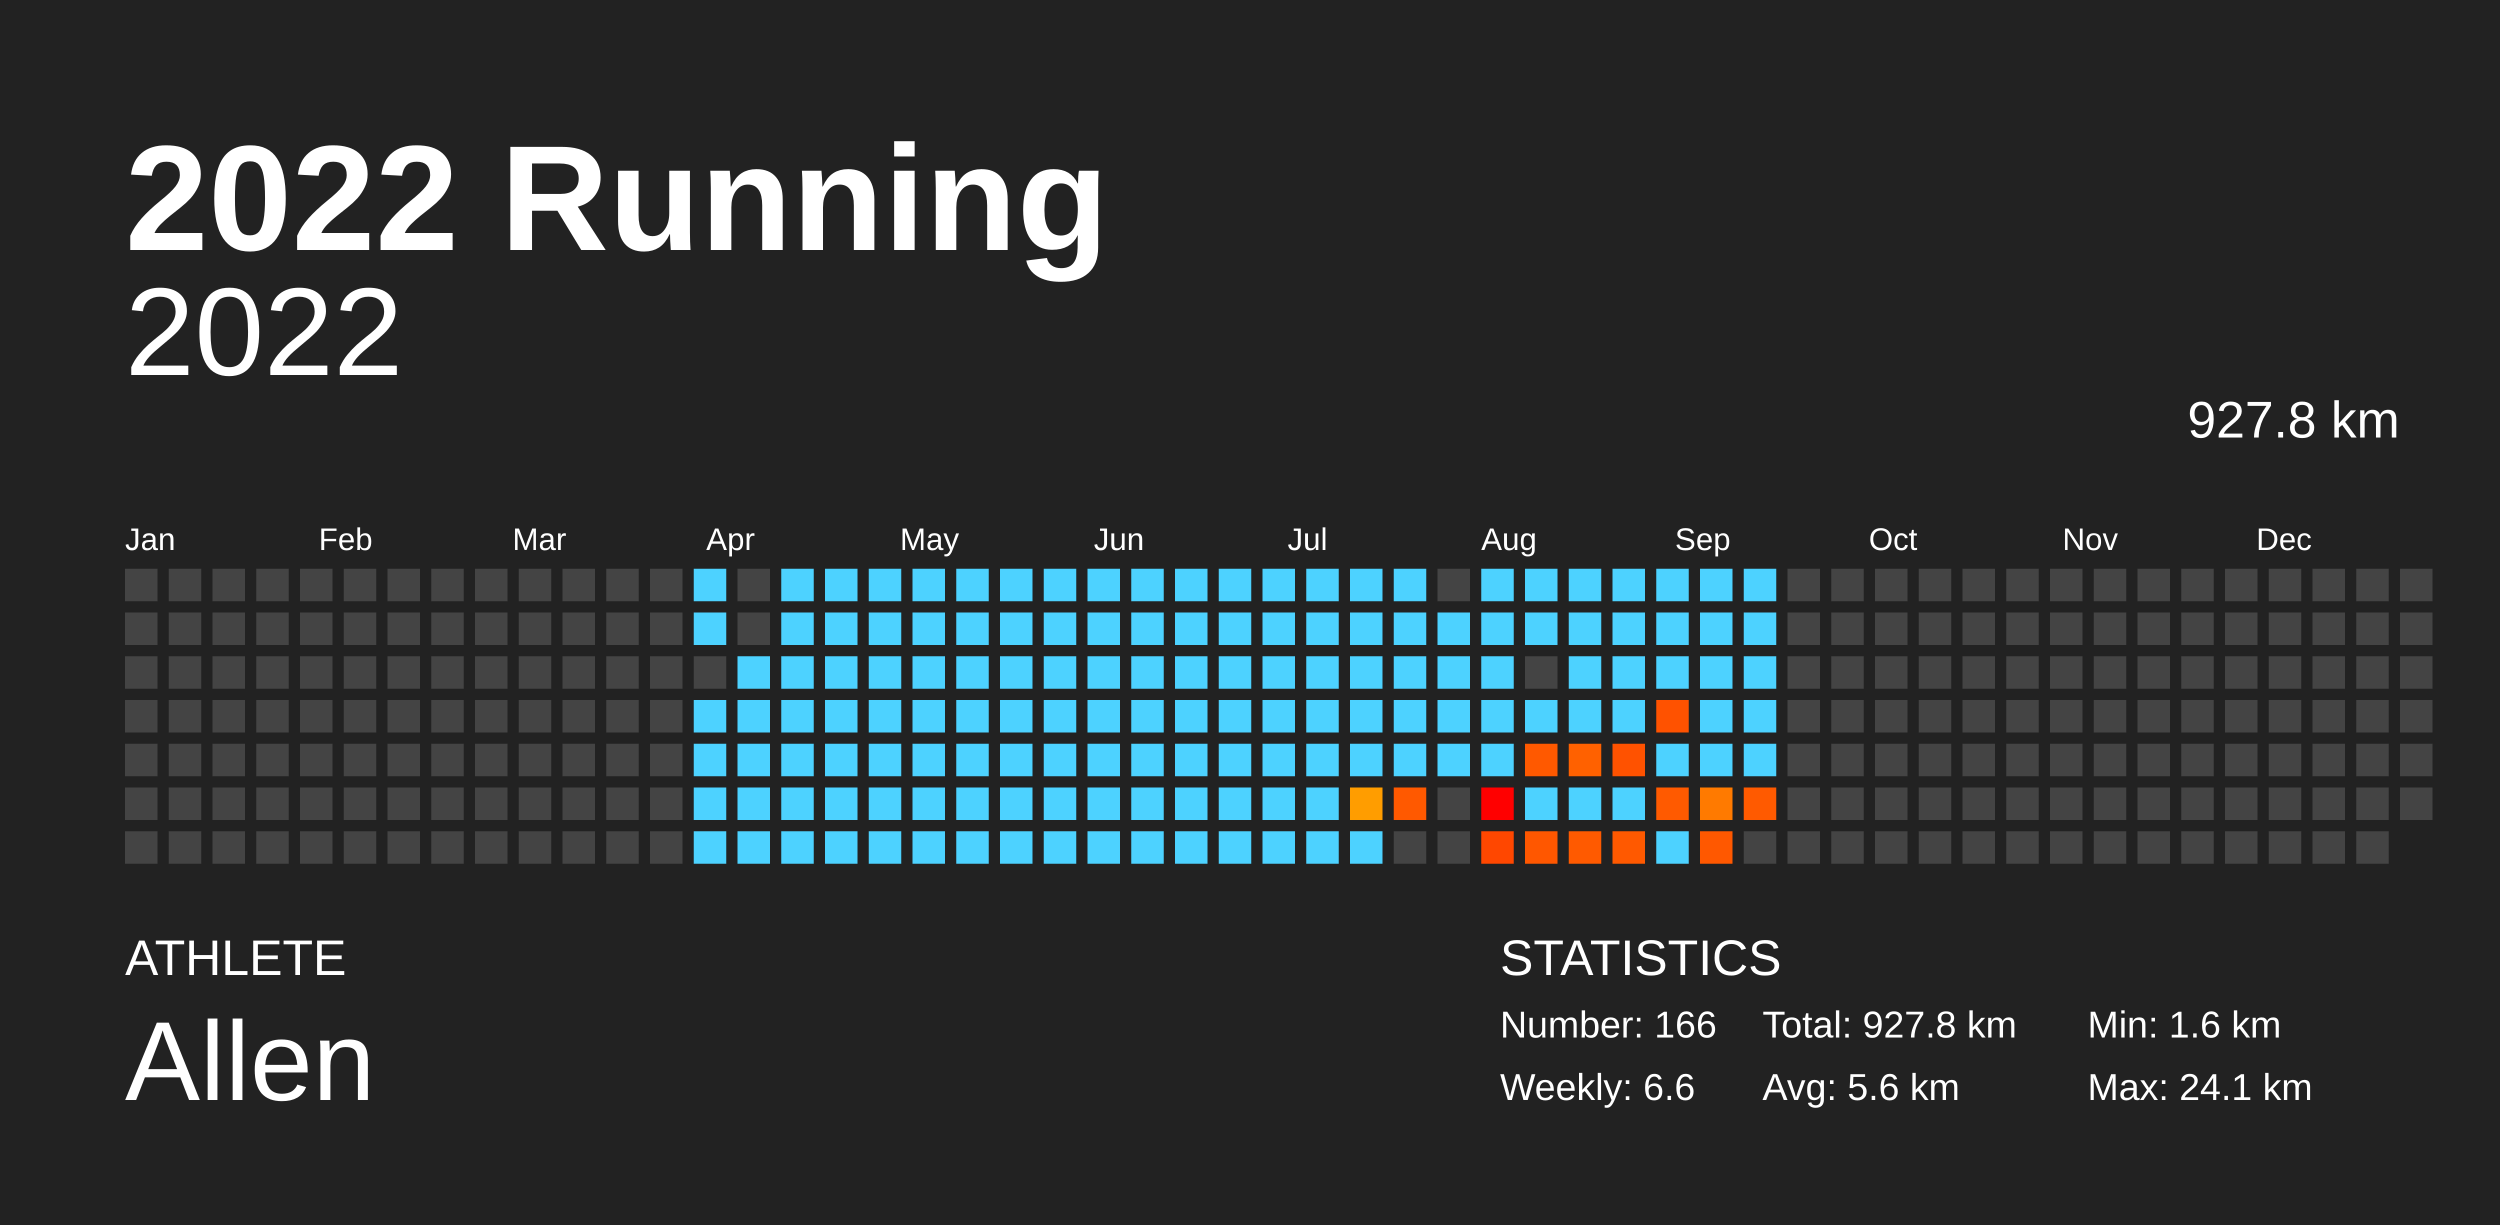
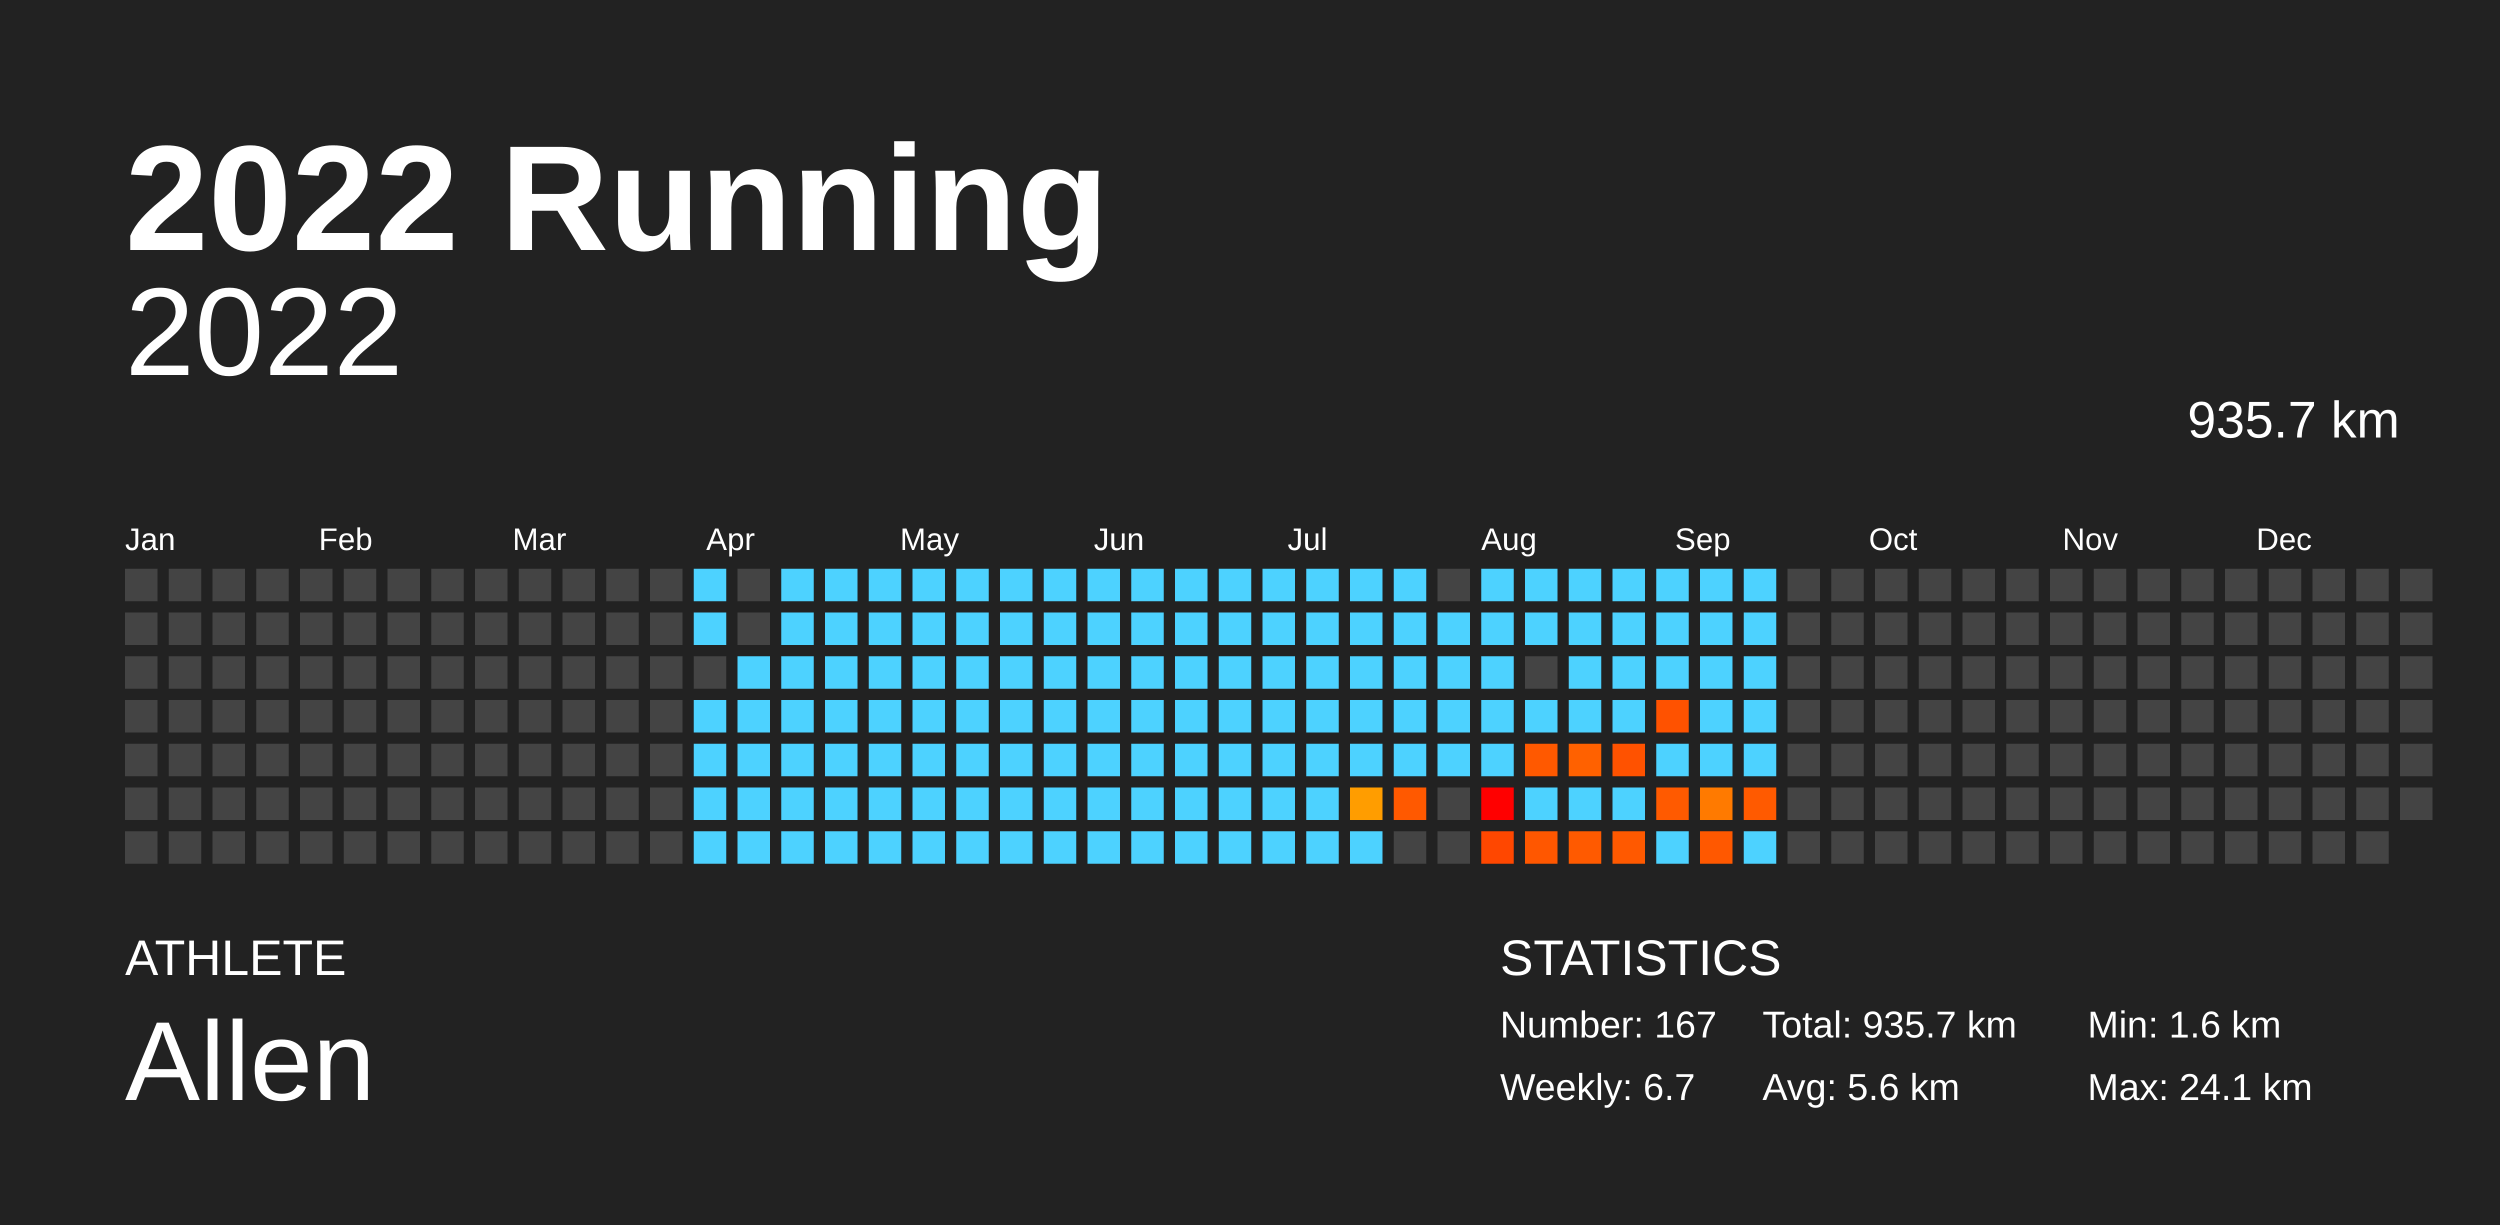
<svg xmlns="http://www.w3.org/2000/svg" baseProfile="full" height="98mm" version="1.1" viewBox="0,0,200,98" width="200mm">
  <defs />
  <rect fill="#222222" height="98" width="200" x="0" y="0" />
  <text fill="#FFFFFF" style="font-size:12px; font-family:Arial; font-weight:bold;" x="10" y="20">2022 Running</text>
  <text fill="#FFFFFF" style="font-size:4px; font-family:Arial" x="10" y="78">ATHLETE</text>
  <text fill="#FFFFFF" style="font-size:9px; font-family:Arial" x="10" y="88">Allen</text>
  <text fill="#FFFFFF" style="font-size:4px; font-family:Arial" x="120" y="78">STATISTICS</text>
-   <text fill="#FFFFFF" style="font-size:3px; font-family:Arial" x="120" y="83">Number: 166</text>
-   <text fill="#FFFFFF" style="font-size:3px; font-family:Arial" x="120" y="88">Weekly: 6.6</text>
-   <text fill="#FFFFFF" style="font-size:3px; font-family:Arial" x="141" y="83">Total: 927.8 km</text>
+   <text fill="#FFFFFF" style="font-size:3px; font-family:Arial" x="120" y="83">Number: 167</text>
+   <text fill="#FFFFFF" style="font-size:3px; font-family:Arial" x="120" y="88">Weekly: 6.7</text>
+   <text fill="#FFFFFF" style="font-size:3px; font-family:Arial" x="141" y="83">Total: 935.7 km</text>
  <text fill="#FFFFFF" style="font-size:3px; font-family:Arial" x="141" y="88">Avg: 5.6 km</text>
  <text fill="#FFFFFF" style="font-size:3px; font-family:Arial" x="167" y="83">Min: 1.6 km</text>
  <text fill="#FFFFFF" style="font-size:3px; font-family:Arial" x="167" y="88">Max: 24.1 km</text>
  <text alignment-baseline="hanging" fill="#FFFFFF" style="font-size:10.0px; font-family:Arial;" x="10" y="30">2022</text>
-   <text alignment-baseline="hanging" fill="#FFFFFF" style="font-size:4.125px; font-family:Arial;" x="175" y="35">927.8 km</text>
+   <text alignment-baseline="hanging" fill="#FFFFFF" style="font-size:4.125px; font-family:Arial;" x="175" y="35">935.7 km</text>
  <text fill="#FFFFFF" style="font-size:2.5px; font-family:Arial" x="10.0" y="44">Jan</text>
  <text fill="#FFFFFF" style="font-size:2.5px; font-family:Arial" x="25.5" y="44">Feb</text>
  <text fill="#FFFFFF" style="font-size:2.5px; font-family:Arial" x="41.0" y="44">Mar</text>
  <text fill="#FFFFFF" style="font-size:2.5px; font-family:Arial" x="56.5" y="44">Apr</text>
  <text fill="#FFFFFF" style="font-size:2.5px; font-family:Arial" x="72.0" y="44">May</text>
  <text fill="#FFFFFF" style="font-size:2.5px; font-family:Arial" x="87.5" y="44">Jun</text>
  <text fill="#FFFFFF" style="font-size:2.5px; font-family:Arial" x="103.0" y="44">Jul</text>
  <text fill="#FFFFFF" style="font-size:2.5px; font-family:Arial" x="118.5" y="44">Aug</text>
  <text fill="#FFFFFF" style="font-size:2.5px; font-family:Arial" x="134.0" y="44">Sep</text>
  <text fill="#FFFFFF" style="font-size:2.5px; font-family:Arial" x="149.5" y="44">Oct</text>
  <text fill="#FFFFFF" style="font-size:2.5px; font-family:Arial" x="165.0" y="44">Nov</text>
  <text fill="#FFFFFF" style="font-size:2.5px; font-family:Arial" x="180.5" y="44">Dec</text>
  <rect fill="#444444" height="2.6" width="2.6" x="10.0" y="45.5" />
  <rect fill="#444444" height="2.6" width="2.6" x="10.0" y="49.0" />
  <rect fill="#444444" height="2.6" width="2.6" x="10.0" y="52.5" />
  <rect fill="#444444" height="2.6" width="2.6" x="10.0" y="56.0" />
  <rect fill="#444444" height="2.6" width="2.6" x="10.0" y="59.5" />
  <rect fill="#444444" height="2.6" width="2.6" x="10.0" y="63.0" />
  <rect fill="#444444" height="2.6" width="2.6" x="10.0" y="66.5" />
  <rect fill="#444444" height="2.6" width="2.6" x="13.5" y="45.5" />
  <rect fill="#444444" height="2.6" width="2.6" x="13.5" y="49.0" />
  <rect fill="#444444" height="2.6" width="2.6" x="13.5" y="52.5" />
  <rect fill="#444444" height="2.6" width="2.6" x="13.5" y="56.0" />
  <rect fill="#444444" height="2.6" width="2.6" x="13.5" y="59.5" />
  <rect fill="#444444" height="2.6" width="2.6" x="13.5" y="63.0" />
  <rect fill="#444444" height="2.6" width="2.6" x="13.5" y="66.5" />
  <rect fill="#444444" height="2.6" width="2.6" x="17.0" y="45.5" />
  <rect fill="#444444" height="2.6" width="2.6" x="17.0" y="49.0" />
  <rect fill="#444444" height="2.6" width="2.6" x="17.0" y="52.5" />
  <rect fill="#444444" height="2.6" width="2.6" x="17.0" y="56.0" />
  <rect fill="#444444" height="2.6" width="2.6" x="17.0" y="59.5" />
  <rect fill="#444444" height="2.6" width="2.6" x="17.0" y="63.0" />
  <rect fill="#444444" height="2.6" width="2.6" x="17.0" y="66.5" />
  <rect fill="#444444" height="2.6" width="2.6" x="20.5" y="45.5" />
  <rect fill="#444444" height="2.6" width="2.6" x="20.5" y="49.0" />
  <rect fill="#444444" height="2.6" width="2.6" x="20.5" y="52.5" />
  <rect fill="#444444" height="2.6" width="2.6" x="20.5" y="56.0" />
  <rect fill="#444444" height="2.6" width="2.6" x="20.5" y="59.5" />
  <rect fill="#444444" height="2.6" width="2.6" x="20.5" y="63.0" />
  <rect fill="#444444" height="2.6" width="2.6" x="20.5" y="66.5" />
  <rect fill="#444444" height="2.6" width="2.6" x="24.0" y="45.5" />
  <rect fill="#444444" height="2.6" width="2.6" x="24.0" y="49.0" />
  <rect fill="#444444" height="2.6" width="2.6" x="24.0" y="52.5" />
  <rect fill="#444444" height="2.6" width="2.6" x="24.0" y="56.0" />
  <rect fill="#444444" height="2.6" width="2.6" x="24.0" y="59.5" />
  <rect fill="#444444" height="2.6" width="2.6" x="24.0" y="63.0" />
  <rect fill="#444444" height="2.6" width="2.6" x="24.0" y="66.5" />
  <rect fill="#444444" height="2.6" width="2.6" x="27.5" y="45.5" />
  <rect fill="#444444" height="2.6" width="2.6" x="27.5" y="49.0" />
  <rect fill="#444444" height="2.6" width="2.6" x="27.5" y="52.5" />
  <rect fill="#444444" height="2.6" width="2.6" x="27.5" y="56.0" />
  <rect fill="#444444" height="2.6" width="2.6" x="27.5" y="59.5" />
  <rect fill="#444444" height="2.6" width="2.6" x="27.5" y="63.0" />
  <rect fill="#444444" height="2.6" width="2.6" x="27.5" y="66.5" />
  <rect fill="#444444" height="2.6" width="2.6" x="31.0" y="45.5" />
  <rect fill="#444444" height="2.6" width="2.6" x="31.0" y="49.0" />
  <rect fill="#444444" height="2.6" width="2.6" x="31.0" y="52.5" />
  <rect fill="#444444" height="2.6" width="2.6" x="31.0" y="56.0" />
  <rect fill="#444444" height="2.6" width="2.6" x="31.0" y="59.5" />
  <rect fill="#444444" height="2.6" width="2.6" x="31.0" y="63.0" />
  <rect fill="#444444" height="2.6" width="2.6" x="31.0" y="66.5" />
  <rect fill="#444444" height="2.6" width="2.6" x="34.5" y="45.5" />
  <rect fill="#444444" height="2.6" width="2.6" x="34.5" y="49.0" />
  <rect fill="#444444" height="2.6" width="2.6" x="34.5" y="52.5" />
  <rect fill="#444444" height="2.6" width="2.6" x="34.5" y="56.0" />
  <rect fill="#444444" height="2.6" width="2.6" x="34.5" y="59.5" />
  <rect fill="#444444" height="2.6" width="2.6" x="34.5" y="63.0" />
  <rect fill="#444444" height="2.6" width="2.6" x="34.5" y="66.5" />
  <rect fill="#444444" height="2.6" width="2.6" x="38.0" y="45.5" />
  <rect fill="#444444" height="2.6" width="2.6" x="38.0" y="49.0" />
  <rect fill="#444444" height="2.6" width="2.6" x="38.0" y="52.5" />
  <rect fill="#444444" height="2.6" width="2.6" x="38.0" y="56.0" />
  <rect fill="#444444" height="2.6" width="2.6" x="38.0" y="59.5" />
  <rect fill="#444444" height="2.6" width="2.6" x="38.0" y="63.0" />
  <rect fill="#444444" height="2.6" width="2.6" x="38.0" y="66.5" />
  <rect fill="#444444" height="2.6" width="2.6" x="41.5" y="45.5" />
  <rect fill="#444444" height="2.6" width="2.6" x="41.5" y="49.0" />
  <rect fill="#444444" height="2.6" width="2.6" x="41.5" y="52.5" />
  <rect fill="#444444" height="2.6" width="2.6" x="41.5" y="56.0" />
  <rect fill="#444444" height="2.6" width="2.6" x="41.5" y="59.5" />
  <rect fill="#444444" height="2.6" width="2.6" x="41.5" y="63.0" />
  <rect fill="#444444" height="2.6" width="2.6" x="41.5" y="66.5" />
  <rect fill="#444444" height="2.6" width="2.6" x="45.0" y="45.5" />
  <rect fill="#444444" height="2.6" width="2.6" x="45.0" y="49.0" />
  <rect fill="#444444" height="2.6" width="2.6" x="45.0" y="52.5" />
  <rect fill="#444444" height="2.6" width="2.6" x="45.0" y="56.0" />
  <rect fill="#444444" height="2.6" width="2.6" x="45.0" y="59.5" />
  <rect fill="#444444" height="2.6" width="2.6" x="45.0" y="63.0" />
  <rect fill="#444444" height="2.6" width="2.6" x="45.0" y="66.5" />
  <rect fill="#444444" height="2.6" width="2.6" x="48.5" y="45.5" />
  <rect fill="#444444" height="2.6" width="2.6" x="48.5" y="49.0" />
  <rect fill="#444444" height="2.6" width="2.6" x="48.5" y="52.5" />
  <rect fill="#444444" height="2.6" width="2.6" x="48.5" y="56.0" />
  <rect fill="#444444" height="2.6" width="2.6" x="48.5" y="59.5" />
  <rect fill="#444444" height="2.6" width="2.6" x="48.5" y="63.0" />
  <rect fill="#444444" height="2.6" width="2.6" x="48.5" y="66.5" />
  <rect fill="#444444" height="2.6" width="2.6" x="52.0" y="45.5" />
  <rect fill="#444444" height="2.6" width="2.6" x="52.0" y="49.0" />
  <rect fill="#444444" height="2.6" width="2.6" x="52.0" y="52.5" />
  <rect fill="#444444" height="2.6" width="2.6" x="52.0" y="56.0" />
  <rect fill="#444444" height="2.6" width="2.6" x="52.0" y="59.5" />
  <rect fill="#444444" height="2.6" width="2.6" x="52.0" y="63.0" />
  <rect fill="#444444" height="2.6" width="2.6" x="52.0" y="66.5" />
  <rect fill="#4dd2ff" height="2.6" width="2.6" x="55.5" y="45.5" />
  <rect fill="#4dd2ff" height="2.6" width="2.6" x="55.5" y="49.0" />
  <rect fill="#444444" height="2.6" width="2.6" x="55.5" y="52.5" />
  <rect fill="#4dd2ff" height="2.6" width="2.6" x="55.5" y="56.0" />
  <rect fill="#4dd2ff" height="2.6" width="2.6" x="55.5" y="59.5" />
  <rect fill="#4dd2ff" height="2.6" width="2.6" x="55.5" y="63.0" />
  <rect fill="#4dd2ff" height="2.6" width="2.6" x="55.5" y="66.5" />
  <rect fill="#444444" height="2.6" width="2.6" x="59.0" y="45.5" />
  <rect fill="#444444" height="2.6" width="2.6" x="59.0" y="49.0" />
  <rect fill="#4dd2ff" height="2.6" width="2.6" x="59.0" y="52.5" />
  <rect fill="#4dd2ff" height="2.6" width="2.6" x="59.0" y="56.0" />
  <rect fill="#4dd2ff" height="2.6" width="2.6" x="59.0" y="59.5" />
  <rect fill="#4dd2ff" height="2.6" width="2.6" x="59.0" y="63.0" />
  <rect fill="#4dd2ff" height="2.6" width="2.6" x="59.0" y="66.5" />
  <rect fill="#4dd2ff" height="2.6" width="2.6" x="62.5" y="45.5" />
  <rect fill="#4dd2ff" height="2.6" width="2.6" x="62.5" y="49.0" />
  <rect fill="#4dd2ff" height="2.6" width="2.6" x="62.5" y="52.5" />
  <rect fill="#4dd2ff" height="2.6" width="2.6" x="62.5" y="56.0" />
  <rect fill="#4dd2ff" height="2.6" width="2.6" x="62.5" y="59.5" />
  <rect fill="#4dd2ff" height="2.6" width="2.6" x="62.5" y="63.0" />
  <rect fill="#4dd2ff" height="2.6" width="2.6" x="62.5" y="66.5" />
  <rect fill="#4dd2ff" height="2.6" width="2.6" x="66.0" y="45.5" />
  <rect fill="#4dd2ff" height="2.6" width="2.6" x="66.0" y="49.0" />
  <rect fill="#4dd2ff" height="2.6" width="2.6" x="66.0" y="52.5" />
  <rect fill="#4dd2ff" height="2.6" width="2.6" x="66.0" y="56.0" />
  <rect fill="#4dd2ff" height="2.6" width="2.6" x="66.0" y="59.5" />
  <rect fill="#4dd2ff" height="2.6" width="2.6" x="66.0" y="63.0" />
  <rect fill="#4dd2ff" height="2.6" width="2.6" x="66.0" y="66.5" />
  <rect fill="#4dd2ff" height="2.6" width="2.6" x="69.5" y="45.5" />
  <rect fill="#4dd2ff" height="2.6" width="2.6" x="69.5" y="49.0" />
  <rect fill="#4dd2ff" height="2.6" width="2.6" x="69.5" y="52.5" />
  <rect fill="#4dd2ff" height="2.6" width="2.6" x="69.5" y="56.0" />
  <rect fill="#4dd2ff" height="2.6" width="2.6" x="69.5" y="59.5" />
  <rect fill="#4dd2ff" height="2.6" width="2.6" x="69.5" y="63.0" />
  <rect fill="#4dd2ff" height="2.6" width="2.6" x="69.5" y="66.5" />
  <rect fill="#4dd2ff" height="2.6" width="2.6" x="73.0" y="45.5" />
  <rect fill="#4dd2ff" height="2.6" width="2.6" x="73.0" y="49.0" />
  <rect fill="#4dd2ff" height="2.6" width="2.6" x="73.0" y="52.5" />
  <rect fill="#4dd2ff" height="2.6" width="2.6" x="73.0" y="56.0" />
  <rect fill="#4dd2ff" height="2.6" width="2.6" x="73.0" y="59.5" />
  <rect fill="#4dd2ff" height="2.6" width="2.6" x="73.0" y="63.0" />
  <rect fill="#4dd2ff" height="2.6" width="2.6" x="73.0" y="66.5" />
  <rect fill="#4dd2ff" height="2.6" width="2.6" x="76.5" y="45.5" />
  <rect fill="#4dd2ff" height="2.6" width="2.6" x="76.5" y="49.0" />
  <rect fill="#4dd2ff" height="2.6" width="2.6" x="76.5" y="52.5" />
  <rect fill="#4dd2ff" height="2.6" width="2.6" x="76.5" y="56.0" />
  <rect fill="#4dd2ff" height="2.6" width="2.6" x="76.5" y="59.5" />
  <rect fill="#4dd2ff" height="2.6" width="2.6" x="76.5" y="63.0" />
  <rect fill="#4dd2ff" height="2.6" width="2.6" x="76.5" y="66.5" />
  <rect fill="#4dd2ff" height="2.6" width="2.6" x="80.0" y="45.5" />
  <rect fill="#4dd2ff" height="2.6" width="2.6" x="80.0" y="49.0" />
  <rect fill="#4dd2ff" height="2.6" width="2.6" x="80.0" y="52.5" />
  <rect fill="#4dd2ff" height="2.6" width="2.6" x="80.0" y="56.0" />
  <rect fill="#4dd2ff" height="2.6" width="2.6" x="80.0" y="59.5" />
  <rect fill="#4dd2ff" height="2.6" width="2.6" x="80.0" y="63.0" />
  <rect fill="#4dd2ff" height="2.6" width="2.6" x="80.0" y="66.5" />
  <rect fill="#4dd2ff" height="2.6" width="2.6" x="83.5" y="45.5" />
  <rect fill="#4dd2ff" height="2.6" width="2.6" x="83.5" y="49.0" />
  <rect fill="#4dd2ff" height="2.6" width="2.6" x="83.5" y="52.5" />
  <rect fill="#4dd2ff" height="2.6" width="2.6" x="83.5" y="56.0" />
  <rect fill="#4dd2ff" height="2.6" width="2.6" x="83.5" y="59.5" />
  <rect fill="#4dd2ff" height="2.6" width="2.6" x="83.5" y="63.0" />
  <rect fill="#4dd2ff" height="2.6" width="2.6" x="83.5" y="66.5" />
  <rect fill="#4dd2ff" height="2.6" width="2.6" x="87.0" y="45.5" />
  <rect fill="#4dd2ff" height="2.6" width="2.6" x="87.0" y="49.0" />
  <rect fill="#4dd2ff" height="2.6" width="2.6" x="87.0" y="52.5" />
  <rect fill="#4dd2ff" height="2.6" width="2.6" x="87.0" y="56.0" />
  <rect fill="#4dd2ff" height="2.6" width="2.6" x="87.0" y="59.5" />
  <rect fill="#4dd2ff" height="2.6" width="2.6" x="87.0" y="63.0" />
  <rect fill="#4dd2ff" height="2.6" width="2.6" x="87.0" y="66.5" />
  <rect fill="#4dd2ff" height="2.6" width="2.6" x="90.5" y="45.5" />
  <rect fill="#4dd2ff" height="2.6" width="2.6" x="90.5" y="49.0" />
  <rect fill="#4dd2ff" height="2.6" width="2.6" x="90.5" y="52.5" />
  <rect fill="#4dd2ff" height="2.6" width="2.6" x="90.5" y="56.0" />
  <rect fill="#4dd2ff" height="2.6" width="2.6" x="90.5" y="59.5" />
  <rect fill="#4dd2ff" height="2.6" width="2.6" x="90.5" y="63.0" />
  <rect fill="#4dd2ff" height="2.6" width="2.6" x="90.5" y="66.5" />
  <rect fill="#4dd2ff" height="2.6" width="2.6" x="94.0" y="45.5" />
  <rect fill="#4dd2ff" height="2.6" width="2.6" x="94.0" y="49.0" />
  <rect fill="#4dd2ff" height="2.6" width="2.6" x="94.0" y="52.5" />
  <rect fill="#4dd2ff" height="2.6" width="2.6" x="94.0" y="56.0" />
  <rect fill="#4dd2ff" height="2.6" width="2.6" x="94.0" y="59.5" />
  <rect fill="#4dd2ff" height="2.6" width="2.6" x="94.0" y="63.0" />
  <rect fill="#4dd2ff" height="2.6" width="2.6" x="94.0" y="66.5" />
  <rect fill="#4dd2ff" height="2.6" width="2.6" x="97.5" y="45.5" />
  <rect fill="#4dd2ff" height="2.6" width="2.6" x="97.5" y="49.0" />
  <rect fill="#4dd2ff" height="2.6" width="2.6" x="97.5" y="52.5" />
  <rect fill="#4dd2ff" height="2.6" width="2.6" x="97.5" y="56.0" />
  <rect fill="#4dd2ff" height="2.6" width="2.6" x="97.5" y="59.5" />
  <rect fill="#4dd2ff" height="2.6" width="2.6" x="97.5" y="63.0" />
  <rect fill="#4dd2ff" height="2.6" width="2.6" x="97.5" y="66.5" />
  <rect fill="#4dd2ff" height="2.6" width="2.6" x="101.0" y="45.5" />
  <rect fill="#4dd2ff" height="2.6" width="2.6" x="101.0" y="49.0" />
  <rect fill="#4dd2ff" height="2.6" width="2.6" x="101.0" y="52.5" />
  <rect fill="#4dd2ff" height="2.6" width="2.6" x="101.0" y="56.0" />
  <rect fill="#4dd2ff" height="2.6" width="2.6" x="101.0" y="59.5" />
  <rect fill="#4dd2ff" height="2.6" width="2.6" x="101.0" y="63.0" />
  <rect fill="#4dd2ff" height="2.6" width="2.6" x="101.0" y="66.5" />
  <rect fill="#4dd2ff" height="2.6" width="2.6" x="104.5" y="45.5" />
  <rect fill="#4dd2ff" height="2.6" width="2.6" x="104.5" y="49.0" />
  <rect fill="#4dd2ff" height="2.6" width="2.6" x="104.5" y="52.5" />
  <rect fill="#4dd2ff" height="2.6" width="2.6" x="104.5" y="56.0" />
  <rect fill="#4dd2ff" height="2.6" width="2.6" x="104.5" y="59.5" />
  <rect fill="#4dd2ff" height="2.6" width="2.6" x="104.5" y="63.0" />
  <rect fill="#4dd2ff" height="2.6" width="2.6" x="104.5" y="66.5" />
  <rect fill="#4dd2ff" height="2.6" width="2.6" x="108.0" y="45.5" />
  <rect fill="#4dd2ff" height="2.6" width="2.6" x="108.0" y="49.0" />
  <rect fill="#4dd2ff" height="2.6" width="2.6" x="108.0" y="52.5" />
  <rect fill="#4dd2ff" height="2.6" width="2.6" x="108.0" y="56.0" />
  <rect fill="#4dd2ff" height="2.6" width="2.6" x="108.0" y="59.5" />
  <rect fill="#ff9d00" height="2.6" width="2.6" x="108.0" y="63.0" />
  <rect fill="#4dd2ff" height="2.6" width="2.6" x="108.0" y="66.5" />
  <rect fill="#4dd2ff" height="2.6" width="2.6" x="111.5" y="45.5" />
  <rect fill="#4dd2ff" height="2.6" width="2.6" x="111.5" y="49.0" />
  <rect fill="#4dd2ff" height="2.6" width="2.6" x="111.5" y="52.5" />
  <rect fill="#4dd2ff" height="2.6" width="2.6" x="111.5" y="56.0" />
  <rect fill="#4dd2ff" height="2.6" width="2.6" x="111.5" y="59.5" />
  <rect fill="#ff5900" height="2.6" width="2.6" x="111.5" y="63.0" />
  <rect fill="#444444" height="2.6" width="2.6" x="111.5" y="66.5" />
  <rect fill="#444444" height="2.6" width="2.6" x="115.0" y="45.5" />
  <rect fill="#4dd2ff" height="2.6" width="2.6" x="115.0" y="49.0" />
  <rect fill="#4dd2ff" height="2.6" width="2.6" x="115.0" y="52.5" />
  <rect fill="#4dd2ff" height="2.6" width="2.6" x="115.0" y="56.0" />
  <rect fill="#4dd2ff" height="2.6" width="2.6" x="115.0" y="59.5" />
  <rect fill="#444444" height="2.6" width="2.6" x="115.0" y="63.0" />
  <rect fill="#444444" height="2.6" width="2.6" x="115.0" y="66.5" />
  <rect fill="#4dd2ff" height="2.6" width="2.6" x="118.5" y="45.5" />
  <rect fill="#4dd2ff" height="2.6" width="2.6" x="118.5" y="49.0" />
  <rect fill="#4dd2ff" height="2.6" width="2.6" x="118.5" y="52.5" />
  <rect fill="#4dd2ff" height="2.6" width="2.6" x="118.5" y="56.0" />
  <rect fill="#4dd2ff" height="2.6" width="2.6" x="118.5" y="59.5" />
  <rect fill="red" height="2.6" width="2.6" x="118.5" y="63.0" />
  <rect fill="#ff4700" height="2.6" width="2.6" x="118.5" y="66.5" />
  <rect fill="#4dd2ff" height="2.6" width="2.6" x="122.0" y="45.5" />
  <rect fill="#4dd2ff" height="2.6" width="2.6" x="122.0" y="49.0" />
  <rect fill="#444444" height="2.6" width="2.6" x="122.0" y="52.5" />
  <rect fill="#4dd2ff" height="2.6" width="2.6" x="122.0" y="56.0" />
  <rect fill="#ff5900" height="2.6" width="2.6" x="122.0" y="59.5" />
  <rect fill="#4dd2ff" height="2.6" width="2.6" x="122.0" y="63.0" />
  <rect fill="#ff5700" height="2.6" width="2.6" x="122.0" y="66.5" />
  <rect fill="#4dd2ff" height="2.6" width="2.6" x="125.5" y="45.5" />
  <rect fill="#4dd2ff" height="2.6" width="2.6" x="125.5" y="49.0" />
  <rect fill="#4dd2ff" height="2.6" width="2.6" x="125.5" y="52.5" />
  <rect fill="#4dd2ff" height="2.6" width="2.6" x="125.5" y="56.0" />
  <rect fill="#ff6100" height="2.6" width="2.6" x="125.5" y="59.5" />
  <rect fill="#4dd2ff" height="2.6" width="2.6" x="125.5" y="63.0" />
  <rect fill="#ff5a00" height="2.6" width="2.6" x="125.5" y="66.5" />
  <rect fill="#4dd2ff" height="2.6" width="2.6" x="129.0" y="45.5" />
  <rect fill="#4dd2ff" height="2.6" width="2.6" x="129.0" y="49.0" />
  <rect fill="#4dd2ff" height="2.6" width="2.6" x="129.0" y="52.5" />
  <rect fill="#4dd2ff" height="2.6" width="2.6" x="129.0" y="56.0" />
  <rect fill="#ff5200" height="2.6" width="2.6" x="129.0" y="59.5" />
  <rect fill="#4dd2ff" height="2.6" width="2.6" x="129.0" y="63.0" />
  <rect fill="#ff5900" height="2.6" width="2.6" x="129.0" y="66.5" />
  <rect fill="#4dd2ff" height="2.6" width="2.6" x="132.5" y="45.5" />
  <rect fill="#4dd2ff" height="2.6" width="2.6" x="132.5" y="49.0" />
  <rect fill="#4dd2ff" height="2.6" width="2.6" x="132.5" y="52.5" />
  <rect fill="#ff5200" height="2.6" width="2.6" x="132.5" y="56.0" />
  <rect fill="#4dd2ff" height="2.6" width="2.6" x="132.5" y="59.5" />
  <rect fill="#ff5a00" height="2.6" width="2.6" x="132.5" y="63.0" />
  <rect fill="#4dd2ff" height="2.6" width="2.6" x="132.5" y="66.5" />
  <rect fill="#4dd2ff" height="2.6" width="2.6" x="136.0" y="45.5" />
  <rect fill="#4dd2ff" height="2.6" width="2.6" x="136.0" y="49.0" />
  <rect fill="#4dd2ff" height="2.6" width="2.6" x="136.0" y="52.5" />
  <rect fill="#4dd2ff" height="2.6" width="2.6" x="136.0" y="56.0" />
  <rect fill="#4dd2ff" height="2.6" width="2.6" x="136.0" y="59.5" />
  <rect fill="#ff7a00" height="2.6" width="2.6" x="136.0" y="63.0" />
  <rect fill="#ff5800" height="2.6" width="2.6" x="136.0" y="66.5" />
  <rect fill="#4dd2ff" height="2.6" width="2.6" x="139.5" y="45.5" />
  <rect fill="#4dd2ff" height="2.6" width="2.6" x="139.5" y="49.0" />
  <rect fill="#4dd2ff" height="2.6" width="2.6" x="139.5" y="52.5" />
  <rect fill="#4dd2ff" height="2.6" width="2.6" x="139.5" y="56.0" />
  <rect fill="#4dd2ff" height="2.6" width="2.6" x="139.5" y="59.5" />
  <rect fill="#ff5a00" height="2.6" width="2.6" x="139.5" y="63.0" />
-   <rect fill="#444444" height="2.6" width="2.6" x="139.5" y="66.5" />
+   <rect fill="#4dd2ff" height="2.6" width="2.6" x="139.5" y="66.5" />
  <rect fill="#444444" height="2.6" width="2.6" x="143.0" y="45.5" />
  <rect fill="#444444" height="2.6" width="2.6" x="143.0" y="49.0" />
  <rect fill="#444444" height="2.6" width="2.6" x="143.0" y="52.5" />
  <rect fill="#444444" height="2.6" width="2.6" x="143.0" y="56.0" />
  <rect fill="#444444" height="2.6" width="2.6" x="143.0" y="59.5" />
  <rect fill="#444444" height="2.6" width="2.6" x="143.0" y="63.0" />
  <rect fill="#444444" height="2.6" width="2.6" x="143.0" y="66.5" />
  <rect fill="#444444" height="2.6" width="2.6" x="146.5" y="45.5" />
  <rect fill="#444444" height="2.6" width="2.6" x="146.5" y="49.0" />
  <rect fill="#444444" height="2.6" width="2.6" x="146.5" y="52.5" />
  <rect fill="#444444" height="2.6" width="2.6" x="146.5" y="56.0" />
  <rect fill="#444444" height="2.6" width="2.6" x="146.5" y="59.5" />
  <rect fill="#444444" height="2.6" width="2.6" x="146.5" y="63.0" />
  <rect fill="#444444" height="2.6" width="2.6" x="146.5" y="66.5" />
  <rect fill="#444444" height="2.6" width="2.6" x="150.0" y="45.5" />
  <rect fill="#444444" height="2.6" width="2.6" x="150.0" y="49.0" />
  <rect fill="#444444" height="2.6" width="2.6" x="150.0" y="52.5" />
  <rect fill="#444444" height="2.6" width="2.6" x="150.0" y="56.0" />
  <rect fill="#444444" height="2.6" width="2.6" x="150.0" y="59.5" />
  <rect fill="#444444" height="2.6" width="2.6" x="150.0" y="63.0" />
  <rect fill="#444444" height="2.6" width="2.6" x="150.0" y="66.5" />
  <rect fill="#444444" height="2.6" width="2.6" x="153.5" y="45.5" />
  <rect fill="#444444" height="2.6" width="2.6" x="153.5" y="49.0" />
  <rect fill="#444444" height="2.6" width="2.6" x="153.5" y="52.5" />
  <rect fill="#444444" height="2.6" width="2.6" x="153.5" y="56.0" />
  <rect fill="#444444" height="2.6" width="2.6" x="153.5" y="59.5" />
  <rect fill="#444444" height="2.6" width="2.6" x="153.5" y="63.0" />
  <rect fill="#444444" height="2.6" width="2.6" x="153.5" y="66.5" />
  <rect fill="#444444" height="2.6" width="2.6" x="157.0" y="45.5" />
  <rect fill="#444444" height="2.6" width="2.6" x="157.0" y="49.0" />
  <rect fill="#444444" height="2.6" width="2.6" x="157.0" y="52.5" />
  <rect fill="#444444" height="2.6" width="2.6" x="157.0" y="56.0" />
  <rect fill="#444444" height="2.6" width="2.6" x="157.0" y="59.5" />
  <rect fill="#444444" height="2.6" width="2.6" x="157.0" y="63.0" />
  <rect fill="#444444" height="2.6" width="2.6" x="157.0" y="66.5" />
  <rect fill="#444444" height="2.6" width="2.6" x="160.5" y="45.5" />
  <rect fill="#444444" height="2.6" width="2.6" x="160.5" y="49.0" />
  <rect fill="#444444" height="2.6" width="2.6" x="160.5" y="52.5" />
  <rect fill="#444444" height="2.6" width="2.6" x="160.5" y="56.0" />
  <rect fill="#444444" height="2.6" width="2.6" x="160.5" y="59.5" />
  <rect fill="#444444" height="2.6" width="2.6" x="160.5" y="63.0" />
  <rect fill="#444444" height="2.6" width="2.6" x="160.5" y="66.5" />
  <rect fill="#444444" height="2.6" width="2.6" x="164.0" y="45.5" />
  <rect fill="#444444" height="2.6" width="2.6" x="164.0" y="49.0" />
  <rect fill="#444444" height="2.6" width="2.6" x="164.0" y="52.5" />
  <rect fill="#444444" height="2.6" width="2.6" x="164.0" y="56.0" />
  <rect fill="#444444" height="2.6" width="2.6" x="164.0" y="59.5" />
  <rect fill="#444444" height="2.6" width="2.6" x="164.0" y="63.0" />
  <rect fill="#444444" height="2.6" width="2.6" x="164.0" y="66.5" />
  <rect fill="#444444" height="2.6" width="2.6" x="167.5" y="45.5" />
  <rect fill="#444444" height="2.6" width="2.6" x="167.5" y="49.0" />
  <rect fill="#444444" height="2.6" width="2.6" x="167.5" y="52.5" />
  <rect fill="#444444" height="2.6" width="2.6" x="167.5" y="56.0" />
  <rect fill="#444444" height="2.6" width="2.6" x="167.5" y="59.5" />
  <rect fill="#444444" height="2.6" width="2.6" x="167.5" y="63.0" />
  <rect fill="#444444" height="2.6" width="2.6" x="167.5" y="66.5" />
  <rect fill="#444444" height="2.6" width="2.6" x="171.0" y="45.5" />
  <rect fill="#444444" height="2.6" width="2.6" x="171.0" y="49.0" />
  <rect fill="#444444" height="2.6" width="2.6" x="171.0" y="52.5" />
  <rect fill="#444444" height="2.6" width="2.6" x="171.0" y="56.0" />
  <rect fill="#444444" height="2.6" width="2.6" x="171.0" y="59.5" />
  <rect fill="#444444" height="2.6" width="2.6" x="171.0" y="63.0" />
  <rect fill="#444444" height="2.6" width="2.6" x="171.0" y="66.5" />
  <rect fill="#444444" height="2.6" width="2.6" x="174.5" y="45.5" />
  <rect fill="#444444" height="2.6" width="2.6" x="174.5" y="49.0" />
  <rect fill="#444444" height="2.6" width="2.6" x="174.5" y="52.5" />
  <rect fill="#444444" height="2.6" width="2.6" x="174.5" y="56.0" />
  <rect fill="#444444" height="2.6" width="2.6" x="174.5" y="59.5" />
  <rect fill="#444444" height="2.6" width="2.6" x="174.5" y="63.0" />
  <rect fill="#444444" height="2.6" width="2.6" x="174.5" y="66.5" />
  <rect fill="#444444" height="2.6" width="2.6" x="178.0" y="45.5" />
  <rect fill="#444444" height="2.6" width="2.6" x="178.0" y="49.0" />
  <rect fill="#444444" height="2.6" width="2.6" x="178.0" y="52.5" />
  <rect fill="#444444" height="2.6" width="2.6" x="178.0" y="56.0" />
  <rect fill="#444444" height="2.6" width="2.6" x="178.0" y="59.5" />
  <rect fill="#444444" height="2.6" width="2.6" x="178.0" y="63.0" />
  <rect fill="#444444" height="2.6" width="2.6" x="178.0" y="66.5" />
  <rect fill="#444444" height="2.6" width="2.6" x="181.5" y="45.5" />
  <rect fill="#444444" height="2.6" width="2.6" x="181.5" y="49.0" />
  <rect fill="#444444" height="2.6" width="2.6" x="181.5" y="52.5" />
  <rect fill="#444444" height="2.6" width="2.6" x="181.5" y="56.0" />
  <rect fill="#444444" height="2.6" width="2.6" x="181.5" y="59.5" />
  <rect fill="#444444" height="2.6" width="2.6" x="181.5" y="63.0" />
  <rect fill="#444444" height="2.6" width="2.6" x="181.5" y="66.5" />
  <rect fill="#444444" height="2.6" width="2.6" x="185.0" y="45.5" />
  <rect fill="#444444" height="2.6" width="2.6" x="185.0" y="49.0" />
  <rect fill="#444444" height="2.6" width="2.6" x="185.0" y="52.5" />
  <rect fill="#444444" height="2.6" width="2.6" x="185.0" y="56.0" />
  <rect fill="#444444" height="2.6" width="2.6" x="185.0" y="59.5" />
  <rect fill="#444444" height="2.6" width="2.6" x="185.0" y="63.0" />
  <rect fill="#444444" height="2.6" width="2.6" x="185.0" y="66.5" />
  <rect fill="#444444" height="2.6" width="2.6" x="188.5" y="45.5" />
  <rect fill="#444444" height="2.6" width="2.6" x="188.5" y="49.0" />
  <rect fill="#444444" height="2.6" width="2.6" x="188.5" y="52.5" />
  <rect fill="#444444" height="2.6" width="2.6" x="188.5" y="56.0" />
  <rect fill="#444444" height="2.6" width="2.6" x="188.5" y="59.5" />
  <rect fill="#444444" height="2.6" width="2.6" x="188.5" y="63.0" />
  <rect fill="#444444" height="2.6" width="2.6" x="188.5" y="66.5" />
  <rect fill="#444444" height="2.6" width="2.6" x="192.0" y="45.5" />
  <rect fill="#444444" height="2.6" width="2.6" x="192.0" y="49.0" />
  <rect fill="#444444" height="2.6" width="2.6" x="192.0" y="52.5" />
  <rect fill="#444444" height="2.6" width="2.6" x="192.0" y="56.0" />
  <rect fill="#444444" height="2.6" width="2.6" x="192.0" y="59.5" />
  <rect fill="#444444" height="2.6" width="2.6" x="192.0" y="63.0" />
</svg>
